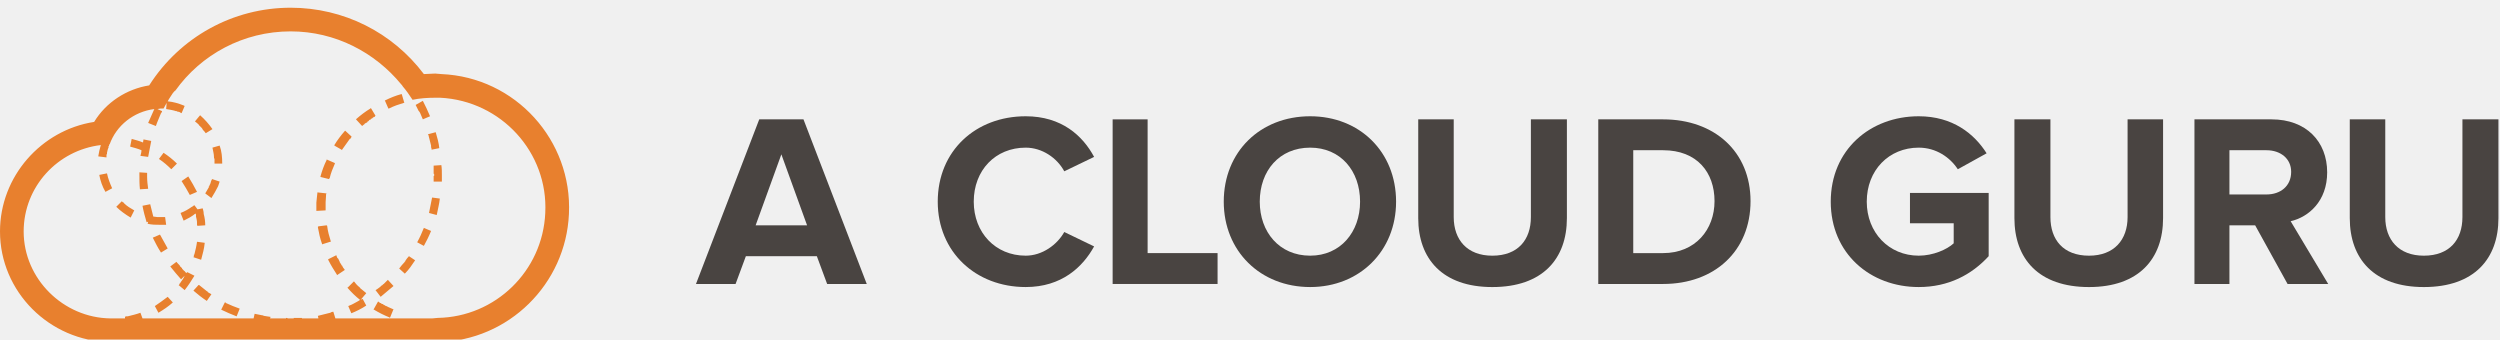
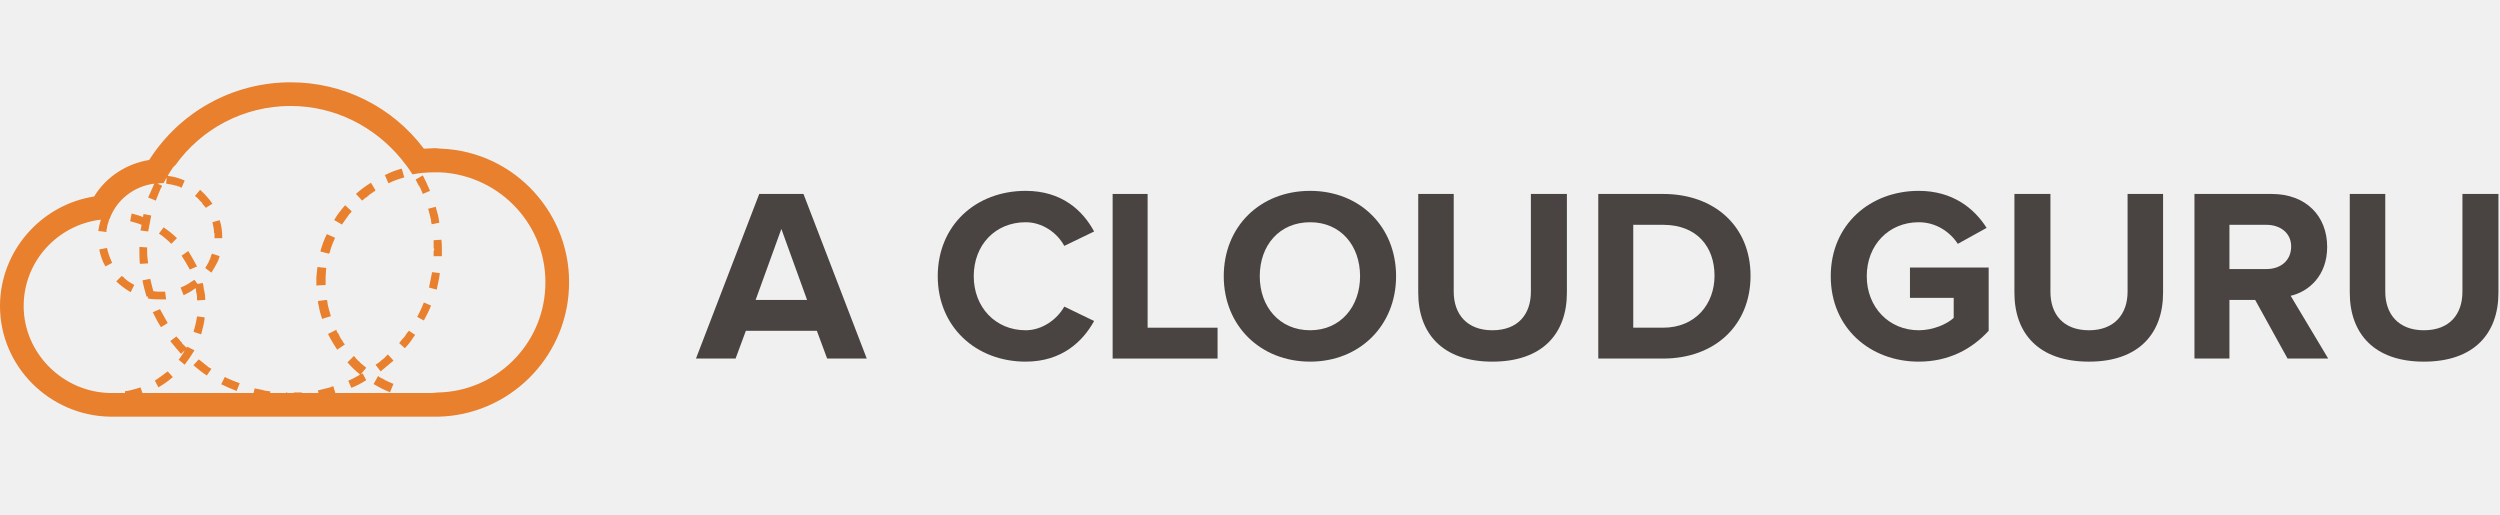
- <svg xmlns="http://www.w3.org/2000/svg" width="243" height="33" viewBox="0 0 243 33" fill="none">
-   <g clip-path="url(#clip0)">
-     <path d="M75.948 15.002L73.448 21.902H78.448L75.948 15.002ZM80.398 27.602L79.398 24.902H72.498L71.498 27.602H67.648L73.798 11.602H78.098L84.248 27.602H80.398Z" fill="#494441" />
-     <path d="M91.148 19.601C91.148 14.651 94.848 11.301 99.698 11.301C103.198 11.301 105.248 13.201 106.348 15.251L103.448 16.651C102.748 15.351 101.298 14.351 99.698 14.351C96.748 14.351 94.648 16.551 94.648 19.601C94.648 22.601 96.748 24.851 99.698 24.851C101.298 24.851 102.748 23.801 103.448 22.551L106.348 23.951C105.248 25.951 103.198 27.901 99.698 27.901C94.848 27.901 91.148 24.501 91.148 19.601Z" fill="#494441" />
-     <path d="M108.148 27.602V11.602H111.548V24.602H118.348V27.602H108.148Z" fill="#494441" />
-     <path d="M132.199 19.601C132.199 16.601 130.299 14.351 127.349 14.351C124.349 14.351 122.449 16.601 122.449 19.601C122.449 22.551 124.349 24.851 127.349 24.851C130.299 24.851 132.199 22.551 132.199 19.601ZM118.949 19.601C118.949 14.751 122.499 11.301 127.349 11.301C132.149 11.301 135.699 14.751 135.699 19.601C135.699 24.401 132.149 27.901 127.349 27.901C122.499 27.901 118.949 24.401 118.949 19.601Z" fill="#494441" />
-     <path d="M137.852 21.202V11.602H141.302V21.102C141.302 23.302 142.602 24.852 145.052 24.852C147.552 24.852 148.802 23.302 148.802 21.102V11.602H152.302V21.202C152.302 25.152 149.952 27.902 145.052 27.902C140.202 27.902 137.852 25.152 137.852 21.202Z" fill="#494441" />
-     <path d="M166.652 19.552C166.652 16.752 164.952 14.602 161.652 14.602H158.752V24.602H161.652C164.802 24.602 166.652 22.302 166.652 19.552ZM155.352 27.602V11.602H161.652C166.652 11.602 170.152 14.752 170.152 19.552C170.152 24.402 166.652 27.602 161.652 27.602H155.352Z" fill="#494441" />
-     <path d="M177.949 19.601C177.949 14.551 181.799 11.301 186.499 11.301C189.799 11.301 191.899 13.001 193.099 14.901L190.299 16.451C189.549 15.301 188.199 14.351 186.499 14.351C183.599 14.351 181.449 16.551 181.449 19.601C181.449 22.601 183.599 24.851 186.499 24.851C187.899 24.851 189.249 24.251 189.899 23.651V21.701H185.649V18.751H193.299V24.901C191.649 26.701 189.399 27.901 186.499 27.901C181.799 27.901 177.949 24.651 177.949 19.601Z" fill="#494441" />
-     <path d="M195.801 21.202V11.602H199.301V21.102C199.301 23.302 200.551 24.852 203.051 24.852C205.501 24.852 206.801 23.302 206.801 21.102V11.602H210.251V21.202C210.251 25.152 207.901 27.902 203.051 27.902C198.151 27.902 195.801 25.152 195.801 21.202Z" fill="#494441" />
-     <path d="M222.701 16.702C222.701 15.402 221.651 14.602 220.301 14.602H216.701V18.902H220.301C221.651 18.902 222.701 18.102 222.701 16.702ZM222.351 27.602L219.201 21.902H216.701V27.602H213.301V11.602H220.801C224.151 11.602 226.201 13.752 226.201 16.752C226.201 19.552 224.401 21.102 222.651 21.502L226.301 27.602H222.351Z" fill="#494441" />
-     <path d="M228.398 21.202V11.602H231.848V21.102C231.848 23.302 233.148 24.852 235.598 24.852C238.098 24.852 239.348 23.302 239.348 21.102V11.602H242.848V21.202C242.848 25.152 240.498 27.902 235.598 27.902C230.748 27.902 228.398 25.152 228.398 21.202Z" fill="#494441" />
-     <path d="M18.9 24.7C19 24.3 19.1 23.9 19.15 23.5L19.9 23.6C19.85 24.15 19.7 24.7 19.55 25.25L18.8 25C18.85 24.95 18.85 24.85 18.85 24.8C18.85 24.8 18.85 24.8 18.85 24.75H18.9C18.9 24.75 18.9 24.75 18.9 24.7ZM19.15 18.65L18.45 18.95C18.2 18.5 17.95 18.05 17.65 17.6L18.3 17.15C18.6 17.65 18.9 18.15 19.15 18.65ZM17.2 15.9L16.65 16.45C16.3 16.1 15.9 15.75 15.45 15.45L15.9 14.85C16.35 15.15 16.8 15.5 17.2 15.9ZM18.2 26.45L18.9 26.8C18.6 27.3 18.3 27.75 17.95 28.2L17.35 27.7C17.4 27.7 17.4 27.7 17.4 27.7C17.4 27.65 17.4 27.65 17.4 27.65C17.45 27.65 17.45 27.65 17.45 27.65V27.6C17.45 27.6 17.45 27.6 17.45 27.55C17.5 27.55 17.5 27.55 17.5 27.55C17.5 27.5 17.55 27.5 17.55 27.45C17.7 27.25 17.85 27.05 17.95 26.8L17.6 27.15C17.25 26.75 16.9 26.35 16.55 25.9L17.15 25.45C17.25 25.6 17.4 25.7 17.5 25.85C17.5 25.85 17.5 25.85 17.5 25.9C17.5 25.9 17.5 25.9 17.55 25.9V25.95C17.6 25.95 17.6 25.95 17.6 25.95C17.6 25.95 17.6 25.95 17.6 26C17.6 26 17.6 26 17.65 26C17.65 26.05 17.65 26.05 17.65 26.05C17.65 26.05 17.65 26.05 17.7 26.05V26.1C17.7 26.1 17.7 26.1 17.7 26.15H17.75V26.2C17.75 26.2 17.75 26.2 17.8 26.2V26.25H17.85V26.3C17.9 26.3 17.9 26.3 17.9 26.3C17.9 26.3 17.9 26.3 17.9 26.35C17.9 26.35 17.9 26.35 17.95 26.35C18 26.45 18.05 26.5 18.15 26.55V26.5C18.2 26.45 18.2 26.45 18.2 26.45ZM15.05 29.75C15.5 29.45 15.9 29.15 16.3 28.85L16.8 29.4C16.35 29.8 15.9 30.1 15.4 30.4L15.05 29.75ZM37.8 10.55H37.75L37.4 9.75H37.45C37.95 9.5 38.45 9.3 39 9.15H39.05L39.3 10H39.25C38.75 10.15 38.3 10.3 37.8 10.55ZM36.35 11.35L36.25 11.45H36.2V11.5H36.15L36.1 11.55H36.05C36.05 11.6 36.05 11.6 36.05 11.6H36C36 11.6 36 11.6 36 11.65H35.95C35.95 11.65 35.95 11.65 35.9 11.65L35.85 11.75H35.8V11.8H35.75L35.7 11.85V11.9H35.65L35.6 11.95H35.55L35.5 12H35.45V12.05C35.4 12.1 35.3 12.15 35.25 12.2L35.2 12.25L34.6 11.6L34.65 11.55C35.05 11.2 35.5 10.85 36 10.55L36.05 10.5L36.5 11.25L36.45 11.3V11.35H36.4H36.35ZM33.25 14.6L33.2 14.55L32.5 14.15V14.1C32.8 13.6 33.15 13.15 33.5 12.75L33.55 12.7L34.2 13.3H34.15V13.35L34.1 13.4V13.45H34.05V13.5H34C33.75 13.85 33.5 14.2 33.25 14.55V14.6ZM32 17.4H31.95L31.15 17.2V17.15C31.3 16.6 31.5 16.05 31.75 15.55V15.5L32.55 15.85V15.9C32.35 16.35 32.15 16.85 32.05 17.3L32 17.35V17.4ZM31.65 20.4V20.45L30.75 20.5V20.45C30.75 20.2 30.75 19.9 30.75 19.7C30.8 19.35 30.8 19.05 30.85 18.75V18.7L31.75 18.8L31.7 18.85C31.7 19.15 31.65 19.4 31.65 19.65V19.7C31.65 19.7 31.65 19.7 31.65 19.75C31.65 19.95 31.65 20.2 31.65 20.4ZM32.15 23.5H32.1L31.3 23.75V23.7C31.1 23.15 31 22.65 30.9 22.1V22.05L30.95 22L31.75 21.9L31.8 21.95C31.85 22.45 32 22.95 32.15 23.45V23.5ZM33.25 25.8C33.3 25.95 33.4 26.1 33.5 26.2V26.25L32.75 26.75V26.7C32.45 26.25 32.15 25.75 31.9 25.25V25.2L32.7 24.8V24.85C32.75 24.95 32.75 25 32.8 25.1H32.85V25.15H32.9V25.2L32.95 25.3L33 25.4L33.05 25.55H33.1V25.6V25.65H33.15V25.7L33.2 25.75V25.8H33.25ZM37.75 29.85C37.9 29.9 38.05 30 38.2 30.05H38.25L37.9 30.9L37.85 30.85C37.35 30.65 36.85 30.4 36.35 30.1H36.3L36.75 29.3L36.95 29.45H37L37.05 29.5L37.15 29.55H37.2L37.25 29.6H37.3V29.65H37.35H37.4V29.7H37.45L37.5 29.75H37.55H37.6V29.8H37.65H37.7V29.85H37.75ZM42.15 16.1L42.9 16.05C42.95 16.35 42.95 16.7 42.95 17C42.95 17.2 42.95 17.45 42.95 17.65H42.15C42.15 17.65 42.15 17.65 42.15 17.6C42.15 17.55 42.15 17.55 42.15 17.55V17.5C42.15 17.45 42.15 17.45 42.15 17.45V17.4C42.15 17.35 42.15 17.35 42.15 17.35C42.15 17.3 42.15 17.3 42.15 17.3C42.15 17.25 42.15 17.25 42.15 17.25C42.15 17.2 42.15 17.2 42.15 17.2V17.15V17.1C42.2 17.1 42.2 17.1 42.2 17.1C42.2 17.05 42.2 17.05 42.2 17.05C42.2 17 42.2 17 42.2 17C42.2 16.95 42.2 16.95 42.2 16.95C42.2 16.9 42.2 16.9 42.2 16.9C42.2 16.9 42.2 16.9 42.15 16.9C42.15 16.85 42.15 16.85 42.15 16.85C42.15 16.85 42.15 16.85 42.15 16.8C42.15 16.8 42.15 16.8 42.15 16.75C42.15 16.65 42.15 16.5 42.15 16.4C42.15 16.35 42.15 16.35 42.15 16.35C42.15 16.35 42.15 16.35 42.15 16.3C42.15 16.2 42.15 16.15 42.15 16.1ZM16.3 24.15L15.65 24.55C15.35 24.1 15.1 23.6 14.85 23.1L15.55 22.8C15.8 23.25 16.05 23.7 16.3 24.15ZM40.55 23.55C40.8 23.1 41 22.65 41.2 22.15L41.9 22.45C41.7 22.95 41.45 23.45 41.2 23.9L40.55 23.55ZM40.75 10.8H40.7C40.6 10.6 40.5 10.4 40.4 10.2L41.1 9.8C41.35 10.3 41.6 10.8 41.8 11.3L41.1 11.6C41 11.35 40.9 11.15 40.8 10.9C40.75 10.9 40.75 10.9 40.75 10.9V10.85C40.75 10.8 40.75 10.8 40.75 10.8ZM14.3 17.2C14.3 17.6 14.35 17.95 14.4 18.35L13.6 18.4C13.55 17.95 13.55 17.45 13.55 17V16.75L14.3 16.8C14.3 16.8 14.3 16.8 14.3 16.85C14.3 16.9 14.3 16.9 14.3 16.95V17C14.3 17 14.3 17 14.3 17.05V17.1V17.15C14.3 17.15 14.3 17.15 14.3 17.2ZM41.7 20.7C41.8 20.2 41.9 19.7 42 19.2L42.75 19.3C42.7 19.85 42.55 20.35 42.45 20.9L41.7 20.7ZM13.65 15.15C13.7 14.95 13.75 14.8 13.75 14.6C13.4 14.45 13 14.35 12.65 14.25L12.8 13.5C13.15 13.6 13.55 13.7 13.9 13.85C13.9 13.75 13.95 13.65 13.95 13.55L14.7 13.7C14.6 14.2 14.5 14.7 14.4 15.25L13.65 15.15ZM21.95 29.45C22.4 29.65 22.85 29.85 23.3 30L23 30.75C22.5 30.55 22 30.35 21.5 30.1L21.85 29.4H21.9C21.9 29.4 21.9 29.4 21.95 29.4C21.95 29.4 21.95 29.4 21.95 29.45ZM41.6 13.1C41.6 13.05 41.6 13.05 41.6 13.05L42.35 12.85C42.5 13.35 42.65 13.9 42.7 14.4L41.95 14.55C41.95 14.5 41.95 14.4 41.9 14.3C41.9 14.25 41.9 14.25 41.9 14.25C41.9 14.25 41.9 14.25 41.9 14.2V14.15C41.8 13.8 41.75 13.5 41.65 13.15C41.65 13.1 41.65 13.1 41.65 13.1H41.6ZM39.4 25.35C39.5 25.2 39.6 25.05 39.75 24.9L40.35 25.3C40.05 25.75 39.75 26.2 39.35 26.6L38.8 26.1C38.95 25.9 39.15 25.65 39.35 25.45C39.35 25.4 39.35 25.4 39.35 25.4H39.4C39.4 25.35 39.4 25.35 39.4 25.35ZM37.3 27.6C37.4 27.5 37.55 27.35 37.7 27.2L38.25 27.8C37.85 28.15 37.4 28.5 37 28.85L36.5 28.2C36.7 28.1 36.85 27.95 37 27.85C37 27.85 37 27.8 37.05 27.8C37.05 27.75 37.1 27.75 37.1 27.75C37.15 27.75 37.15 27.75 37.15 27.75C37.15 27.7 37.15 27.7 37.15 27.7C37.15 27.7 37.15 27.7 37.2 27.7C37.2 27.65 37.2 27.65 37.2 27.65H37.25C37.25 27.6 37.25 27.6 37.3 27.6ZM35.05 29.15C35.1 29.1 35.15 29.1 35.25 29.05L35.6 29.7C35.15 30 34.65 30.25 34.15 30.45L33.85 29.75C33.95 29.7 34.1 29.65 34.2 29.6H34.25C34.25 29.6 34.25 29.6 34.25 29.55C34.25 29.55 34.25 29.55 34.3 29.55C34.55 29.4 34.8 29.3 35 29.15C34.55 28.8 34.15 28.4 33.8 28L33.75 27.95H33.8L34.4 27.35L34.45 27.4C34.55 27.55 34.7 27.7 34.85 27.85H34.9V27.9H34.95V27.95H35V28C35.2 28.15 35.35 28.3 35.55 28.45L35.6 28.5L35.05 29.15ZM20.2 28.4C20.3 28.45 20.45 28.55 20.55 28.6L20.1 29.25C19.65 28.95 19.2 28.6 18.8 28.25L19.3 27.7C19.35 27.7 19.35 27.7 19.35 27.7C19.6 27.9 19.85 28.1 20.1 28.3C20.15 28.3 20.15 28.3 20.15 28.35C20.15 28.35 20.15 28.35 20.2 28.35V28.4ZM20.8 15.3C20.8 14.95 20.7 14.65 20.65 14.35L21.35 14.15C21.55 14.7 21.6 15.3 21.6 15.9H20.85C20.85 15.8 20.85 15.7 20.85 15.6C20.85 15.6 20.85 15.6 20.85 15.55C20.85 15.55 20.85 15.55 20.85 15.5C20.85 15.45 20.85 15.45 20.85 15.45C20.85 15.4 20.85 15.4 20.85 15.4H20.8C20.8 15.35 20.8 15.35 20.8 15.35C20.8 15.3 20.8 15.3 20.8 15.3ZM19 20.75C18.65 21.05 18.25 21.25 17.85 21.45L17.55 20.7C17.95 20.55 18.3 20.35 18.65 20.1H18.7C18.7 20.05 18.7 20.05 18.7 20.05H18.75C18.8 20 18.85 19.95 18.9 19.95L19.2 20.35L19.7 20.25C19.75 20.4 19.8 20.6 19.8 20.8C19.9 21.15 19.95 21.55 19.95 21.9L19.2 21.95C19.15 21.9 19.15 21.9 19.15 21.85C19.15 21.8 19.15 21.8 19.15 21.8C19.15 21.8 19.15 21.8 19.15 21.75C19.15 21.75 19.15 21.75 19.15 21.7C19.15 21.65 19.15 21.65 19.15 21.65C19.15 21.45 19.1 21.25 19.05 21.05C19.05 21 19.05 21 19.05 21C19.05 21 19.05 21 19.05 20.95C19.05 20.95 19.05 20.95 19.05 20.9C19.05 20.9 19.05 20.9 19.05 20.85C19.05 20.85 19 20.8 19 20.75ZM19.35 12.15C19.25 12.05 19.1 11.9 18.95 11.8L19.45 11.2C19.9 11.6 20.3 12.05 20.65 12.55L20 12.95C19.9 12.8 19.8 12.7 19.7 12.6C19.7 12.55 19.7 12.55 19.7 12.55C19.65 12.55 19.65 12.5 19.65 12.5C19.65 12.5 19.65 12.5 19.65 12.45C19.6 12.45 19.6 12.45 19.6 12.45V12.4H19.55V12.35H19.5V12.3H19.45V12.25C19.4 12.25 19.4 12.25 19.4 12.25C19.4 12.25 19.4 12.25 19.4 12.2C19.35 12.2 19.35 12.2 19.35 12.2V12.15ZM15.55 21.85C15.15 21.85 14.75 21.85 14.35 21.75L14.4 21.55L14.25 21.6C14.1 21.1 13.95 20.55 13.85 20L14.6 19.85C14.7 20.25 14.8 20.65 14.9 21.05C15.05 21.05 15.2 21.1 15.3 21.1C15.35 21.1 15.35 21.1 15.35 21.1C15.4 21.1 15.4 21.1 15.4 21.1H15.45H15.5C15.5 21.1 15.5 21.1 15.55 21.1C15.6 21.1 15.6 21.1 15.6 21.1H15.65C15.65 21.1 15.65 21.1 15.7 21.1C15.8 21.1 15.95 21.1 16.05 21.1L16.15 21.85C15.95 21.85 15.75 21.85 15.55 21.85ZM20.6 17.4L21.35 17.65C21.3 17.8 21.25 17.95 21.2 18.1C21 18.5 20.8 18.85 20.55 19.25L19.95 18.8C20.05 18.6 20.2 18.4 20.3 18.2C20.3 18.15 20.3 18.15 20.3 18.15V18.1C20.3 18.1 20.3 18.1 20.35 18.1V18.05C20.35 18 20.35 18 20.35 18H20.4V17.95V17.9C20.4 17.9 20.4 17.9 20.45 17.9V17.85V17.8C20.45 17.8 20.45 17.8 20.45 17.75C20.45 17.75 20.45 17.75 20.5 17.75C20.5 17.75 20.5 17.75 20.5 17.7C20.5 17.7 20.5 17.7 20.5 17.65C20.55 17.55 20.55 17.5 20.6 17.45V17.4ZM9.65 17L10.4 16.85C10.5 17.35 10.7 17.85 10.9 18.3L10.25 18.65C9.95 18.15 9.75 17.55 9.65 17ZM12.05 19.75C12.35 20.05 12.7 20.25 13.05 20.45L12.7 21.15C12.2 20.85 11.7 20.5 11.3 20.1L11.85 19.55V19.6C11.9 19.6 11.9 19.6 11.9 19.6C11.9 19.65 11.9 19.65 11.95 19.65L12 19.7C12.05 19.7 12.05 19.7 12.05 19.7C12.05 19.75 12.05 19.75 12.05 19.75ZM42.55 30.9C48.15 30.8 52.75 26.35 53 20.7C53.3 14.8 48.7 9.8 42.8 9.5C42.65 9.5 42.45 9.5 42.3 9.5C41.55 9.5 40.8 9.55 40.1 9.7C39.8 9.25 39.5 8.8 39.15 8.4C39.1 8.3 39.05 8.25 39 8.2C36.45 5.1 32.6 3.05 28.25 3.05C23.65 3.05 19.55 5.3 17.05 8.8C16.95 8.85 16.9 8.95 16.8 9.05C16.65 9.3 16.45 9.55 16.3 9.85C16.85 9.9 17.35 10.05 17.85 10.25L17.95 10.3L17.65 11C17.6 11 17.6 10.95 17.55 10.95C17.5 10.95 17.5 10.95 17.5 10.95V10.9C17.45 10.9 17.45 10.9 17.45 10.9C17.4 10.9 17.35 10.85 17.3 10.85C17.3 10.85 17.3 10.85 17.25 10.85C17.2 10.85 17.2 10.85 17.2 10.85V10.8H17.15C17.1 10.8 17.1 10.8 17.1 10.8C16.8 10.7 16.45 10.65 16.15 10.6L16.2 10C16.1 10.2 16 10.35 15.9 10.55C15.8 10.55 15.7 10.55 15.6 10.55C15.5 10.55 15.4 10.6 15.3 10.6L15.75 10.8C15.75 10.85 15.75 10.9 15.7 10.9C15.7 10.95 15.7 10.95 15.7 10.95C15.7 10.95 15.7 11 15.65 11C15.5 11.4 15.3 11.8 15.15 12.25L14.4 11.95C14.6 11.5 14.8 11.05 15 10.6C13 10.85 11.3 12.2 10.65 14.05C10.65 14.05 10.65 14.05 10.6 14.05V14.1C10.6 14.1 10.6 14.1 10.6 14.15C10.6 14.15 10.6 14.15 10.6 14.2H10.55C10.55 14.25 10.55 14.25 10.55 14.25C10.55 14.25 10.55 14.25 10.55 14.3C10.55 14.3 10.55 14.3 10.55 14.35C10.45 14.5 10.45 14.7 10.4 14.85C10.4 14.9 10.4 14.9 10.4 14.9C10.4 14.9 10.4 14.9 10.4 14.95C10.4 15 10.4 15 10.4 15C10.4 15 10.4 15 10.35 15V15.05V15.1V15.15C10.35 15.2 10.35 15.2 10.35 15.2C10.35 15.25 10.35 15.25 10.35 15.3L9.55 15.2C9.6 14.85 9.7 14.45 9.8 14.1C5.6 14.6 2.3 18.15 2.3 22.5C2.3 27.1 6.15 30.9 10.75 30.95H10.7H12.15V30.8C12.2 30.75 12.25 30.75 12.25 30.75H12.3C12.35 30.75 12.35 30.75 12.35 30.75H12.4C12.8 30.65 13.25 30.55 13.65 30.4L13.85 30.95H24.65L24.75 30.5C25 30.55 25.25 30.6 25.5 30.65H25.55H25.6C25.6 30.7 25.6 30.7 25.6 30.7C25.65 30.7 25.65 30.7 25.65 30.7C25.85 30.75 26.05 30.75 26.3 30.8L26.25 30.95H27.8V30.9C27.85 30.9 27.9 30.9 28 30.95C28.05 30.95 28.05 30.95 28.05 30.95C28.05 30.95 28.05 30.95 28.1 30.95C28.1 30.95 28.1 30.95 28.15 30.95H28.2H28.25H28.3C28.3 30.95 28.3 30.95 28.35 30.95C28.35 30.95 28.35 30.95 28.4 30.95H28.45C28.5 30.95 28.5 30.95 28.5 30.95C28.5 30.95 28.5 30.95 28.55 30.95V30.9C28.55 30.9 28.55 30.9 28.6 30.9C28.65 30.9 28.65 30.9 28.65 30.9H28.7C28.95 30.9 29.15 30.9 29.35 30.9V30.95H30.95L30.9 30.7C31.3 30.6 31.7 30.5 32.1 30.4H32.15C32.15 30.4 32.15 30.4 32.15 30.35C32.25 30.35 32.3 30.3 32.4 30.3L32.6 30.95H42L42.55 30.9ZM42.9 7.2C50.1 7.5 55.65 13.65 55.3 20.8C55 27.6 49.45 33.1 42.6 33.25H42H10.7C4.8 33.15 0 28.35 0 22.5C0 17.15 4 12.65 9.15 11.85C10.3 9.95 12.3 8.65 14.5 8.3C17.5 3.6 22.65 0.75 28.25 0.75C33.4 0.75 38.15 3.15 41.2 7.2C41.55 7.2 41.95 7.15 42.3 7.15C42.5 7.15 42.7 7.2 42.9 7.2Z" fill="#E8802E" />
-   </g>
-   <defs>
-     <clipPath id="clip0">
-       <rect width="243" height="33" fill="white" />
-     </clipPath>
-   </defs>
+ <svg xmlns="http://www.w3.org/2000/svg" width="243" height="50" viewBox="0 0 243 50" fill="none">
+   <path d="M75.948 22.252L73.448 29.152H78.448L75.948 22.252ZM80.398 34.852L79.398 32.152H72.498L71.498 34.852H67.648L73.798 18.852H78.098L84.248 34.852H80.398Z" fill="#494441" />
+   <path d="M91.148 26.851C91.148 21.901 94.848 18.551 99.698 18.551C103.198 18.551 105.248 20.451 106.348 22.501L103.448 23.901C102.748 22.601 101.298 21.601 99.698 21.601C96.748 21.601 94.648 23.801 94.648 26.851C94.648 29.851 96.748 32.101 99.698 32.101C101.298 32.101 102.748 31.051 103.448 29.801L106.348 31.201C105.248 33.201 103.198 35.151 99.698 35.151C94.848 35.151 91.148 31.751 91.148 26.851Z" fill="#494441" />
+   <path d="M108.148 34.852V18.852H111.548V31.852H118.348V34.852H108.148Z" fill="#494441" />
+   <path d="M132.199 26.851C132.199 23.851 130.299 21.601 127.349 21.601C124.349 21.601 122.449 23.851 122.449 26.851C122.449 29.801 124.349 32.101 127.349 32.101C130.299 32.101 132.199 29.801 132.199 26.851ZM118.949 26.851C118.949 22.001 122.499 18.551 127.349 18.551C132.149 18.551 135.699 22.001 135.699 26.851C135.699 31.651 132.149 35.151 127.349 35.151C122.499 35.151 118.949 31.651 118.949 26.851Z" fill="#494441" />
+   <path d="M137.852 28.452V18.852H141.302V28.352C141.302 30.552 142.602 32.102 145.052 32.102C147.552 32.102 148.802 30.552 148.802 28.352V18.852H152.302V28.452C152.302 32.402 149.952 35.152 145.052 35.152C140.202 35.152 137.852 32.402 137.852 28.452Z" fill="#494441" />
+   <path d="M166.652 26.802C166.652 24.002 164.952 21.852 161.652 21.852H158.752V31.852H161.652C164.802 31.852 166.652 29.552 166.652 26.802ZM155.352 34.852V18.852H161.652C166.652 18.852 170.152 22.002 170.152 26.802C170.152 31.652 166.652 34.852 161.652 34.852H155.352Z" fill="#494441" />
+   <path d="M177.949 26.851C177.949 21.801 181.799 18.551 186.499 18.551C189.799 18.551 191.899 20.251 193.099 22.151L190.299 23.701C189.549 22.551 188.199 21.601 186.499 21.601C183.599 21.601 181.449 23.801 181.449 26.851C181.449 29.851 183.599 32.101 186.499 32.101C187.899 32.101 189.249 31.501 189.899 30.901V28.951H185.649V26.001H193.299V32.151C191.649 33.951 189.399 35.151 186.499 35.151C181.799 35.151 177.949 31.901 177.949 26.851Z" fill="#494441" />
+   <path d="M195.801 28.452V18.852H199.301V28.352C199.301 30.552 200.551 32.102 203.051 32.102C205.501 32.102 206.801 30.552 206.801 28.352V18.852H210.251V28.452C210.251 32.402 207.901 35.152 203.051 35.152C198.151 35.152 195.801 32.402 195.801 28.452Z" fill="#494441" />
+   <path d="M222.701 23.952C222.701 22.652 221.651 21.852 220.301 21.852H216.701V26.152H220.301C221.651 26.152 222.701 25.352 222.701 23.952ZM222.351 34.852L219.201 29.152H216.701V34.852H213.301V18.852H220.801C224.151 18.852 226.201 21.002 226.201 24.002C226.201 26.802 224.401 28.352 222.651 28.752L226.301 34.852H222.351Z" fill="#494441" />
+   <path d="M228.398 28.452V18.852H231.848V28.352C231.848 30.552 233.148 32.102 235.598 32.102C238.098 32.102 239.348 30.552 239.348 28.352V18.852H242.848V28.452C242.848 32.402 240.498 35.152 235.598 35.152C230.748 35.152 228.398 32.402 228.398 28.452Z" fill="#494441" />
+   <path d="M18.9 31.95C19 31.55 19.1 31.15 19.15 30.75L19.9 30.85C19.85 31.4 19.7 31.95 19.55 32.5L18.8 32.25C18.85 32.2 18.85 32.1 18.85 32.05C18.85 32.05 18.85 32.05 18.85 32H18.9C18.9 32 18.9 32 18.9 31.95ZM19.15 25.9L18.45 26.2C18.2 25.75 17.95 25.3 17.65 24.85L18.3 24.4C18.6 24.9 18.9 25.4 19.15 25.9ZM17.2 23.15L16.65 23.7C16.3 23.35 15.9 23 15.45 22.7L15.9 22.1C16.35 22.4 16.8 22.75 17.2 23.15ZM18.2 33.7L18.9 34.05C18.6 34.55 18.3 35 17.95 35.45L17.35 34.95C17.4 34.95 17.4 34.95 17.4 34.95C17.4 34.9 17.4 34.9 17.4 34.9C17.45 34.9 17.45 34.9 17.45 34.9V34.85C17.45 34.85 17.45 34.85 17.45 34.8C17.5 34.8 17.5 34.8 17.5 34.8C17.5 34.75 17.55 34.75 17.55 34.7C17.7 34.5 17.85 34.3 17.95 34.05L17.6 34.4C17.25 34 16.9 33.6 16.55 33.15L17.15 32.7C17.25 32.85 17.4 32.95 17.5 33.1C17.5 33.1 17.5 33.1 17.5 33.15C17.5 33.15 17.5 33.15 17.55 33.15V33.2C17.6 33.2 17.6 33.2 17.6 33.2C17.6 33.2 17.6 33.2 17.6 33.25C17.6 33.25 17.6 33.25 17.65 33.25C17.65 33.3 17.65 33.3 17.65 33.3C17.65 33.3 17.65 33.3 17.7 33.3V33.35C17.7 33.35 17.7 33.35 17.7 33.4H17.75V33.45C17.75 33.45 17.75 33.45 17.8 33.45V33.5H17.85V33.55C17.9 33.55 17.9 33.55 17.9 33.55C17.9 33.55 17.9 33.55 17.9 33.6C17.9 33.6 17.9 33.6 17.95 33.6C18 33.7 18.05 33.75 18.15 33.8V33.75C18.2 33.7 18.2 33.7 18.2 33.7ZM15.05 37C15.5 36.7 15.9 36.4 16.3 36.1L16.8 36.65C16.35 37.05 15.9 37.35 15.4 37.65L15.05 37ZM37.8 17.8H37.75L37.4 17H37.45C37.95 16.75 38.45 16.55 39 16.4H39.05L39.3 17.25H39.25C38.75 17.4 38.3 17.55 37.8 17.8ZM36.35 18.6L36.25 18.7H36.2V18.75H36.15L36.1 18.8H36.05C36.05 18.85 36.05 18.85 36.05 18.85H36C36 18.85 36 18.85 36 18.9H35.95C35.95 18.9 35.95 18.9 35.9 18.9L35.85 19H35.8V19.05H35.75L35.7 19.1V19.15H35.65L35.6 19.2H35.55L35.5 19.25H35.45V19.3C35.4 19.35 35.3 19.4 35.25 19.45L35.2 19.5L34.6 18.85L34.65 18.8C35.05 18.45 35.5 18.1 36 17.8L36.05 17.75L36.5 18.5L36.45 18.55V18.6H36.4H36.35ZM33.25 21.85L33.2 21.8L32.5 21.4V21.35C32.8 20.85 33.15 20.4 33.5 20L33.55 19.95L34.2 20.55H34.15V20.6L34.1 20.65V20.7H34.05V20.75H34C33.75 21.1 33.5 21.45 33.25 21.8V21.85ZM32 24.65H31.95L31.15 24.45V24.4C31.3 23.85 31.5 23.3 31.75 22.8V22.75L32.55 23.1V23.15C32.35 23.6 32.15 24.1 32.05 24.55L32 24.6V24.65ZM31.65 27.65V27.7L30.75 27.75V27.7C30.75 27.45 30.75 27.15 30.75 26.95C30.8 26.6 30.8 26.3 30.85 26V25.95L31.75 26.05L31.7 26.1C31.7 26.4 31.65 26.65 31.65 26.9V26.95C31.65 26.95 31.65 26.95 31.65 27C31.65 27.2 31.65 27.45 31.65 27.65ZM32.15 30.75H32.1L31.3 31V30.95C31.1 30.4 31 29.9 30.9 29.35V29.3L30.95 29.25L31.75 29.15L31.8 29.2C31.85 29.7 32 30.2 32.15 30.7V30.75ZM33.25 33.05C33.3 33.2 33.4 33.35 33.5 33.45V33.5L32.75 34V33.95C32.45 33.5 32.15 33 31.9 32.5V32.45L32.7 32.05V32.1C32.75 32.2 32.75 32.25 32.8 32.35H32.85V32.4H32.9V32.45L32.95 32.55L33 32.65L33.05 32.8H33.1V32.85V32.9H33.15V32.95L33.2 33V33.05H33.25ZM37.75 37.1C37.9 37.15 38.05 37.25 38.2 37.3H38.25L37.9 38.15L37.85 38.1C37.35 37.9 36.85 37.65 36.35 37.35H36.3L36.75 36.55L36.95 36.7H37L37.05 36.75L37.15 36.8H37.2L37.25 36.85H37.3V36.9H37.35H37.4V36.95H37.45L37.5 37H37.55H37.6V37.05H37.65H37.7V37.1H37.75ZM42.15 23.35L42.9 23.3C42.95 23.6 42.95 23.95 42.95 24.25C42.95 24.45 42.95 24.7 42.95 24.9H42.15C42.15 24.9 42.15 24.9 42.15 24.85C42.15 24.8 42.15 24.8 42.15 24.8V24.75C42.15 24.7 42.15 24.7 42.15 24.7V24.65C42.15 24.6 42.15 24.6 42.15 24.6C42.15 24.55 42.15 24.55 42.15 24.55C42.15 24.5 42.15 24.5 42.15 24.5C42.15 24.45 42.15 24.45 42.15 24.45V24.4V24.35C42.2 24.35 42.2 24.35 42.2 24.35C42.2 24.3 42.2 24.3 42.2 24.3C42.2 24.25 42.2 24.25 42.2 24.25C42.2 24.2 42.2 24.2 42.2 24.2C42.2 24.15 42.2 24.15 42.2 24.15C42.2 24.15 42.2 24.15 42.15 24.15C42.15 24.1 42.15 24.1 42.15 24.1C42.15 24.1 42.15 24.1 42.15 24.05C42.15 24.05 42.15 24.05 42.15 24C42.15 23.9 42.15 23.75 42.15 23.65C42.15 23.6 42.15 23.6 42.15 23.6C42.15 23.6 42.15 23.6 42.15 23.55C42.15 23.45 42.15 23.4 42.15 23.35ZM16.3 31.4L15.65 31.8C15.35 31.35 15.1 30.85 14.85 30.35L15.55 30.05C15.8 30.5 16.05 30.95 16.3 31.4ZM40.55 30.8C40.8 30.35 41 29.9 41.2 29.4L41.9 29.7C41.7 30.2 41.45 30.7 41.2 31.15L40.55 30.8ZM40.75 18.05H40.7C40.6 17.85 40.5 17.65 40.4 17.45L41.1 17.05C41.35 17.55 41.6 18.05 41.8 18.55L41.1 18.85C41 18.6 40.9 18.4 40.8 18.15C40.75 18.15 40.75 18.15 40.75 18.15V18.1C40.75 18.05 40.75 18.05 40.75 18.05ZM14.3 24.45C14.3 24.85 14.35 25.2 14.4 25.6L13.6 25.65C13.55 25.2 13.55 24.7 13.55 24.25V24L14.3 24.05C14.3 24.05 14.3 24.05 14.3 24.1C14.3 24.15 14.3 24.15 14.3 24.2V24.25C14.3 24.25 14.3 24.25 14.3 24.3V24.35V24.4C14.3 24.4 14.3 24.4 14.3 24.45ZM41.7 27.95C41.8 27.45 41.9 26.95 42 26.45L42.75 26.55C42.7 27.1 42.55 27.6 42.45 28.15L41.7 27.95ZM13.65 22.4C13.7 22.2 13.75 22.05 13.75 21.85C13.4 21.7 13 21.6 12.65 21.5L12.8 20.75C13.15 20.85 13.55 20.95 13.9 21.1C13.9 21 13.95 20.9 13.95 20.8L14.7 20.95C14.6 21.45 14.5 21.95 14.4 22.5L13.65 22.4ZM21.95 36.7C22.4 36.9 22.85 37.1 23.3 37.25L23 38C22.5 37.8 22 37.6 21.5 37.35L21.85 36.65H21.9C21.9 36.65 21.9 36.65 21.95 36.65C21.95 36.65 21.95 36.65 21.95 36.7ZM41.6 20.35C41.6 20.3 41.6 20.3 41.6 20.3L42.35 20.1C42.5 20.6 42.65 21.15 42.7 21.65L41.95 21.8C41.95 21.75 41.95 21.65 41.9 21.55C41.9 21.5 41.9 21.5 41.9 21.5C41.9 21.5 41.9 21.5 41.9 21.45V21.4C41.8 21.05 41.75 20.75 41.65 20.4C41.65 20.35 41.65 20.35 41.65 20.35H41.6ZM39.4 32.6C39.5 32.45 39.6 32.3 39.75 32.15L40.35 32.55C40.05 33 39.75 33.45 39.35 33.85L38.8 33.35C38.95 33.15 39.15 32.9 39.35 32.7C39.35 32.65 39.35 32.65 39.35 32.65H39.4C39.4 32.6 39.4 32.6 39.4 32.6ZM37.3 34.85C37.4 34.75 37.55 34.6 37.7 34.45L38.25 35.05C37.85 35.4 37.4 35.75 37 36.1L36.5 35.45C36.7 35.35 36.85 35.2 37 35.1C37 35.1 37 35.05 37.05 35.05C37.05 35 37.1 35 37.1 35C37.15 35 37.15 35 37.15 35C37.15 34.95 37.15 34.95 37.15 34.95C37.15 34.95 37.15 34.95 37.2 34.95C37.2 34.9 37.2 34.9 37.2 34.9H37.25C37.25 34.85 37.25 34.85 37.3 34.85ZM35.05 36.4C35.1 36.35 35.15 36.35 35.25 36.3L35.6 36.95C35.15 37.25 34.65 37.5 34.15 37.7L33.85 37C33.95 36.95 34.1 36.9 34.2 36.85H34.25C34.25 36.85 34.25 36.85 34.25 36.8C34.25 36.8 34.25 36.8 34.3 36.8C34.55 36.65 34.8 36.55 35 36.4C34.55 36.05 34.15 35.65 33.8 35.25L33.75 35.2H33.8L34.4 34.6L34.45 34.65C34.55 34.8 34.7 34.95 34.85 35.1H34.9V35.15H34.95V35.2H35V35.25C35.2 35.4 35.35 35.55 35.55 35.7L35.6 35.75L35.05 36.4ZM20.2 35.65C20.3 35.7 20.45 35.8 20.55 35.85L20.1 36.5C19.65 36.2 19.2 35.85 18.8 35.5L19.3 34.95C19.35 34.95 19.35 34.95 19.35 34.95C19.6 35.15 19.85 35.35 20.1 35.55C20.15 35.55 20.15 35.55 20.15 35.6C20.15 35.6 20.15 35.6 20.2 35.6V35.65ZM20.8 22.55C20.8 22.2 20.7 21.9 20.65 21.6L21.35 21.4C21.55 21.95 21.6 22.55 21.6 23.15H20.85C20.85 23.05 20.85 22.95 20.85 22.85C20.85 22.85 20.85 22.85 20.85 22.8C20.85 22.8 20.85 22.8 20.85 22.75C20.85 22.7 20.85 22.7 20.85 22.7C20.85 22.65 20.85 22.65 20.85 22.65H20.8C20.8 22.6 20.8 22.6 20.8 22.6C20.8 22.55 20.8 22.55 20.8 22.55ZM19 28C18.65 28.3 18.25 28.5 17.85 28.7L17.55 27.95C17.95 27.8 18.3 27.6 18.65 27.35H18.7C18.7 27.3 18.7 27.3 18.7 27.3H18.75C18.8 27.25 18.85 27.2 18.9 27.2L19.2 27.6L19.7 27.5C19.75 27.65 19.8 27.85 19.8 28.05C19.9 28.4 19.95 28.8 19.95 29.15L19.2 29.2C19.15 29.15 19.15 29.15 19.15 29.1C19.15 29.05 19.15 29.05 19.15 29.05C19.15 29.05 19.15 29.05 19.15 29C19.15 29 19.15 29 19.15 28.95C19.15 28.9 19.15 28.9 19.15 28.9C19.15 28.7 19.1 28.5 19.05 28.3C19.05 28.25 19.05 28.25 19.05 28.25C19.05 28.25 19.05 28.25 19.05 28.2C19.05 28.2 19.05 28.2 19.05 28.15C19.05 28.15 19.05 28.15 19.05 28.1C19.05 28.1 19 28.05 19 28ZM19.35 19.4C19.25 19.3 19.1 19.15 18.95 19.05L19.45 18.45C19.9 18.85 20.3 19.3 20.65 19.8L20 20.2C19.9 20.05 19.8 19.95 19.7 19.85C19.7 19.8 19.7 19.8 19.7 19.8C19.65 19.8 19.65 19.75 19.65 19.75C19.65 19.75 19.65 19.75 19.65 19.7C19.6 19.7 19.6 19.7 19.6 19.7V19.65H19.55V19.6H19.5V19.55H19.45V19.5C19.4 19.5 19.4 19.5 19.4 19.5C19.4 19.5 19.4 19.5 19.4 19.45C19.35 19.45 19.35 19.45 19.35 19.45V19.4ZM15.55 29.1C15.15 29.1 14.75 29.1 14.35 29L14.4 28.8L14.25 28.85C14.1 28.35 13.95 27.8 13.85 27.25L14.6 27.1C14.7 27.5 14.8 27.9 14.9 28.3C15.05 28.3 15.2 28.35 15.3 28.35C15.35 28.35 15.35 28.35 15.35 28.35C15.4 28.35 15.4 28.35 15.4 28.35H15.45H15.5C15.5 28.35 15.5 28.35 15.55 28.35C15.6 28.35 15.6 28.35 15.6 28.35H15.65C15.65 28.35 15.65 28.35 15.7 28.35C15.8 28.35 15.95 28.35 16.05 28.35L16.15 29.1C15.95 29.1 15.75 29.1 15.55 29.1ZM20.6 24.65L21.35 24.9C21.3 25.05 21.25 25.2 21.2 25.35C21 25.75 20.8 26.1 20.55 26.5L19.95 26.05C20.05 25.85 20.2 25.65 20.3 25.45C20.3 25.4 20.3 25.4 20.3 25.4V25.35C20.3 25.35 20.3 25.35 20.35 25.35V25.3C20.35 25.25 20.35 25.25 20.35 25.25H20.4V25.2V25.15C20.4 25.15 20.4 25.15 20.45 25.15V25.1V25.05C20.45 25.05 20.45 25.05 20.45 25C20.45 25 20.45 25 20.5 25C20.5 25 20.5 25 20.5 24.95C20.5 24.95 20.5 24.95 20.5 24.9C20.55 24.8 20.55 24.75 20.6 24.7V24.65ZM9.65 24.25L10.4 24.1C10.5 24.6 10.7 25.1 10.9 25.55L10.25 25.9C9.95 25.4 9.75 24.8 9.65 24.25ZM12.05 27C12.35 27.3 12.7 27.5 13.05 27.7L12.7 28.4C12.2 28.1 11.7 27.75 11.3 27.35L11.85 26.8V26.85C11.9 26.85 11.9 26.85 11.9 26.85C11.9 26.9 11.9 26.9 11.95 26.9L12 26.95C12.05 26.95 12.05 26.95 12.05 26.95C12.05 27 12.05 27 12.05 27ZM42.55 38.15C48.15 38.05 52.75 33.6 53 27.95C53.3 22.05 48.7 17.05 42.8 16.75C42.65 16.75 42.45 16.75 42.3 16.75C41.55 16.75 40.8 16.8 40.1 16.95C39.8 16.5 39.5 16.05 39.15 15.65C39.1 15.55 39.05 15.5 39 15.45C36.45 12.35 32.6 10.3 28.25 10.3C23.65 10.3 19.55 12.55 17.05 16.05C16.95 16.1 16.9 16.2 16.8 16.3C16.65 16.55 16.45 16.8 16.3 17.1C16.85 17.15 17.35 17.3 17.85 17.5L17.95 17.55L17.65 18.25C17.6 18.25 17.6 18.2 17.55 18.2C17.5 18.2 17.5 18.2 17.5 18.2V18.15C17.45 18.15 17.45 18.15 17.45 18.15C17.4 18.15 17.35 18.1 17.3 18.1C17.3 18.1 17.3 18.1 17.25 18.1C17.2 18.1 17.2 18.1 17.2 18.1V18.05H17.15C17.1 18.05 17.1 18.05 17.1 18.05C16.8 17.95 16.45 17.9 16.15 17.85L16.2 17.25C16.1 17.45 16 17.6 15.9 17.8C15.8 17.8 15.7 17.8 15.6 17.8C15.5 17.8 15.4 17.85 15.3 17.85L15.75 18.05C15.75 18.1 15.75 18.15 15.7 18.15C15.7 18.2 15.7 18.2 15.7 18.2C15.7 18.2 15.7 18.25 15.65 18.25C15.5 18.65 15.3 19.05 15.15 19.5L14.4 19.2C14.6 18.75 14.8 18.3 15 17.85C13 18.1 11.3 19.45 10.65 21.3C10.65 21.3 10.65 21.3 10.6 21.3V21.35C10.6 21.35 10.6 21.35 10.6 21.4C10.6 21.4 10.6 21.4 10.6 21.45H10.55C10.55 21.5 10.55 21.5 10.55 21.5C10.55 21.5 10.55 21.5 10.55 21.55C10.55 21.55 10.55 21.55 10.55 21.6C10.45 21.75 10.45 21.95 10.4 22.1C10.4 22.15 10.4 22.15 10.4 22.15C10.4 22.15 10.4 22.15 10.4 22.2C10.4 22.25 10.4 22.25 10.4 22.25C10.4 22.25 10.4 22.25 10.35 22.25V22.3V22.35V22.4C10.35 22.45 10.35 22.45 10.35 22.45C10.35 22.5 10.35 22.5 10.35 22.55L9.55 22.45C9.6 22.1 9.7 21.7 9.8 21.35C5.6 21.85 2.3 25.4 2.3 29.75C2.3 34.35 6.15 38.15 10.75 38.2H10.7H12.15V38.05C12.2 38 12.25 38 12.25 38H12.3C12.35 38 12.35 38 12.35 38H12.4C12.8 37.9 13.25 37.8 13.65 37.65L13.85 38.2H24.65L24.75 37.75C25 37.8 25.25 37.85 25.5 37.9H25.55H25.6C25.6 37.95 25.6 37.95 25.6 37.95C25.65 37.95 25.65 37.95 25.65 37.95C25.85 38 26.05 38 26.3 38.05L26.25 38.2H27.8V38.15C27.85 38.15 27.9 38.15 28 38.2C28.05 38.2 28.05 38.2 28.05 38.2C28.05 38.2 28.05 38.2 28.1 38.2C28.1 38.2 28.1 38.2 28.15 38.2H28.2H28.25H28.3C28.3 38.2 28.3 38.2 28.35 38.2C28.35 38.2 28.35 38.2 28.4 38.2H28.45C28.5 38.2 28.5 38.2 28.5 38.2C28.5 38.2 28.5 38.2 28.55 38.2V38.15C28.55 38.15 28.55 38.15 28.6 38.15C28.65 38.15 28.65 38.15 28.65 38.15H28.7C28.95 38.15 29.15 38.15 29.35 38.15V38.2H30.95L30.9 37.95C31.3 37.85 31.7 37.75 32.1 37.65H32.15C32.15 37.65 32.15 37.65 32.15 37.6C32.25 37.6 32.3 37.55 32.4 37.55L32.6 38.2H42L42.55 38.15ZM42.9 14.45C50.1 14.75 55.65 20.9 55.3 28.05C55 34.85 49.45 40.35 42.6 40.5H42H10.7C4.8 40.4 0 35.6 0 29.75C0 24.4 4 19.9 9.15 19.1C10.3 17.2 12.3 15.9 14.5 15.55C17.5 10.85 22.65 8 28.25 8C33.4 8 38.15 10.4 41.2 14.45C41.55 14.45 41.95 14.4 42.3 14.4C42.5 14.4 42.7 14.45 42.9 14.45Z" fill="#E8802E" />
</svg>
